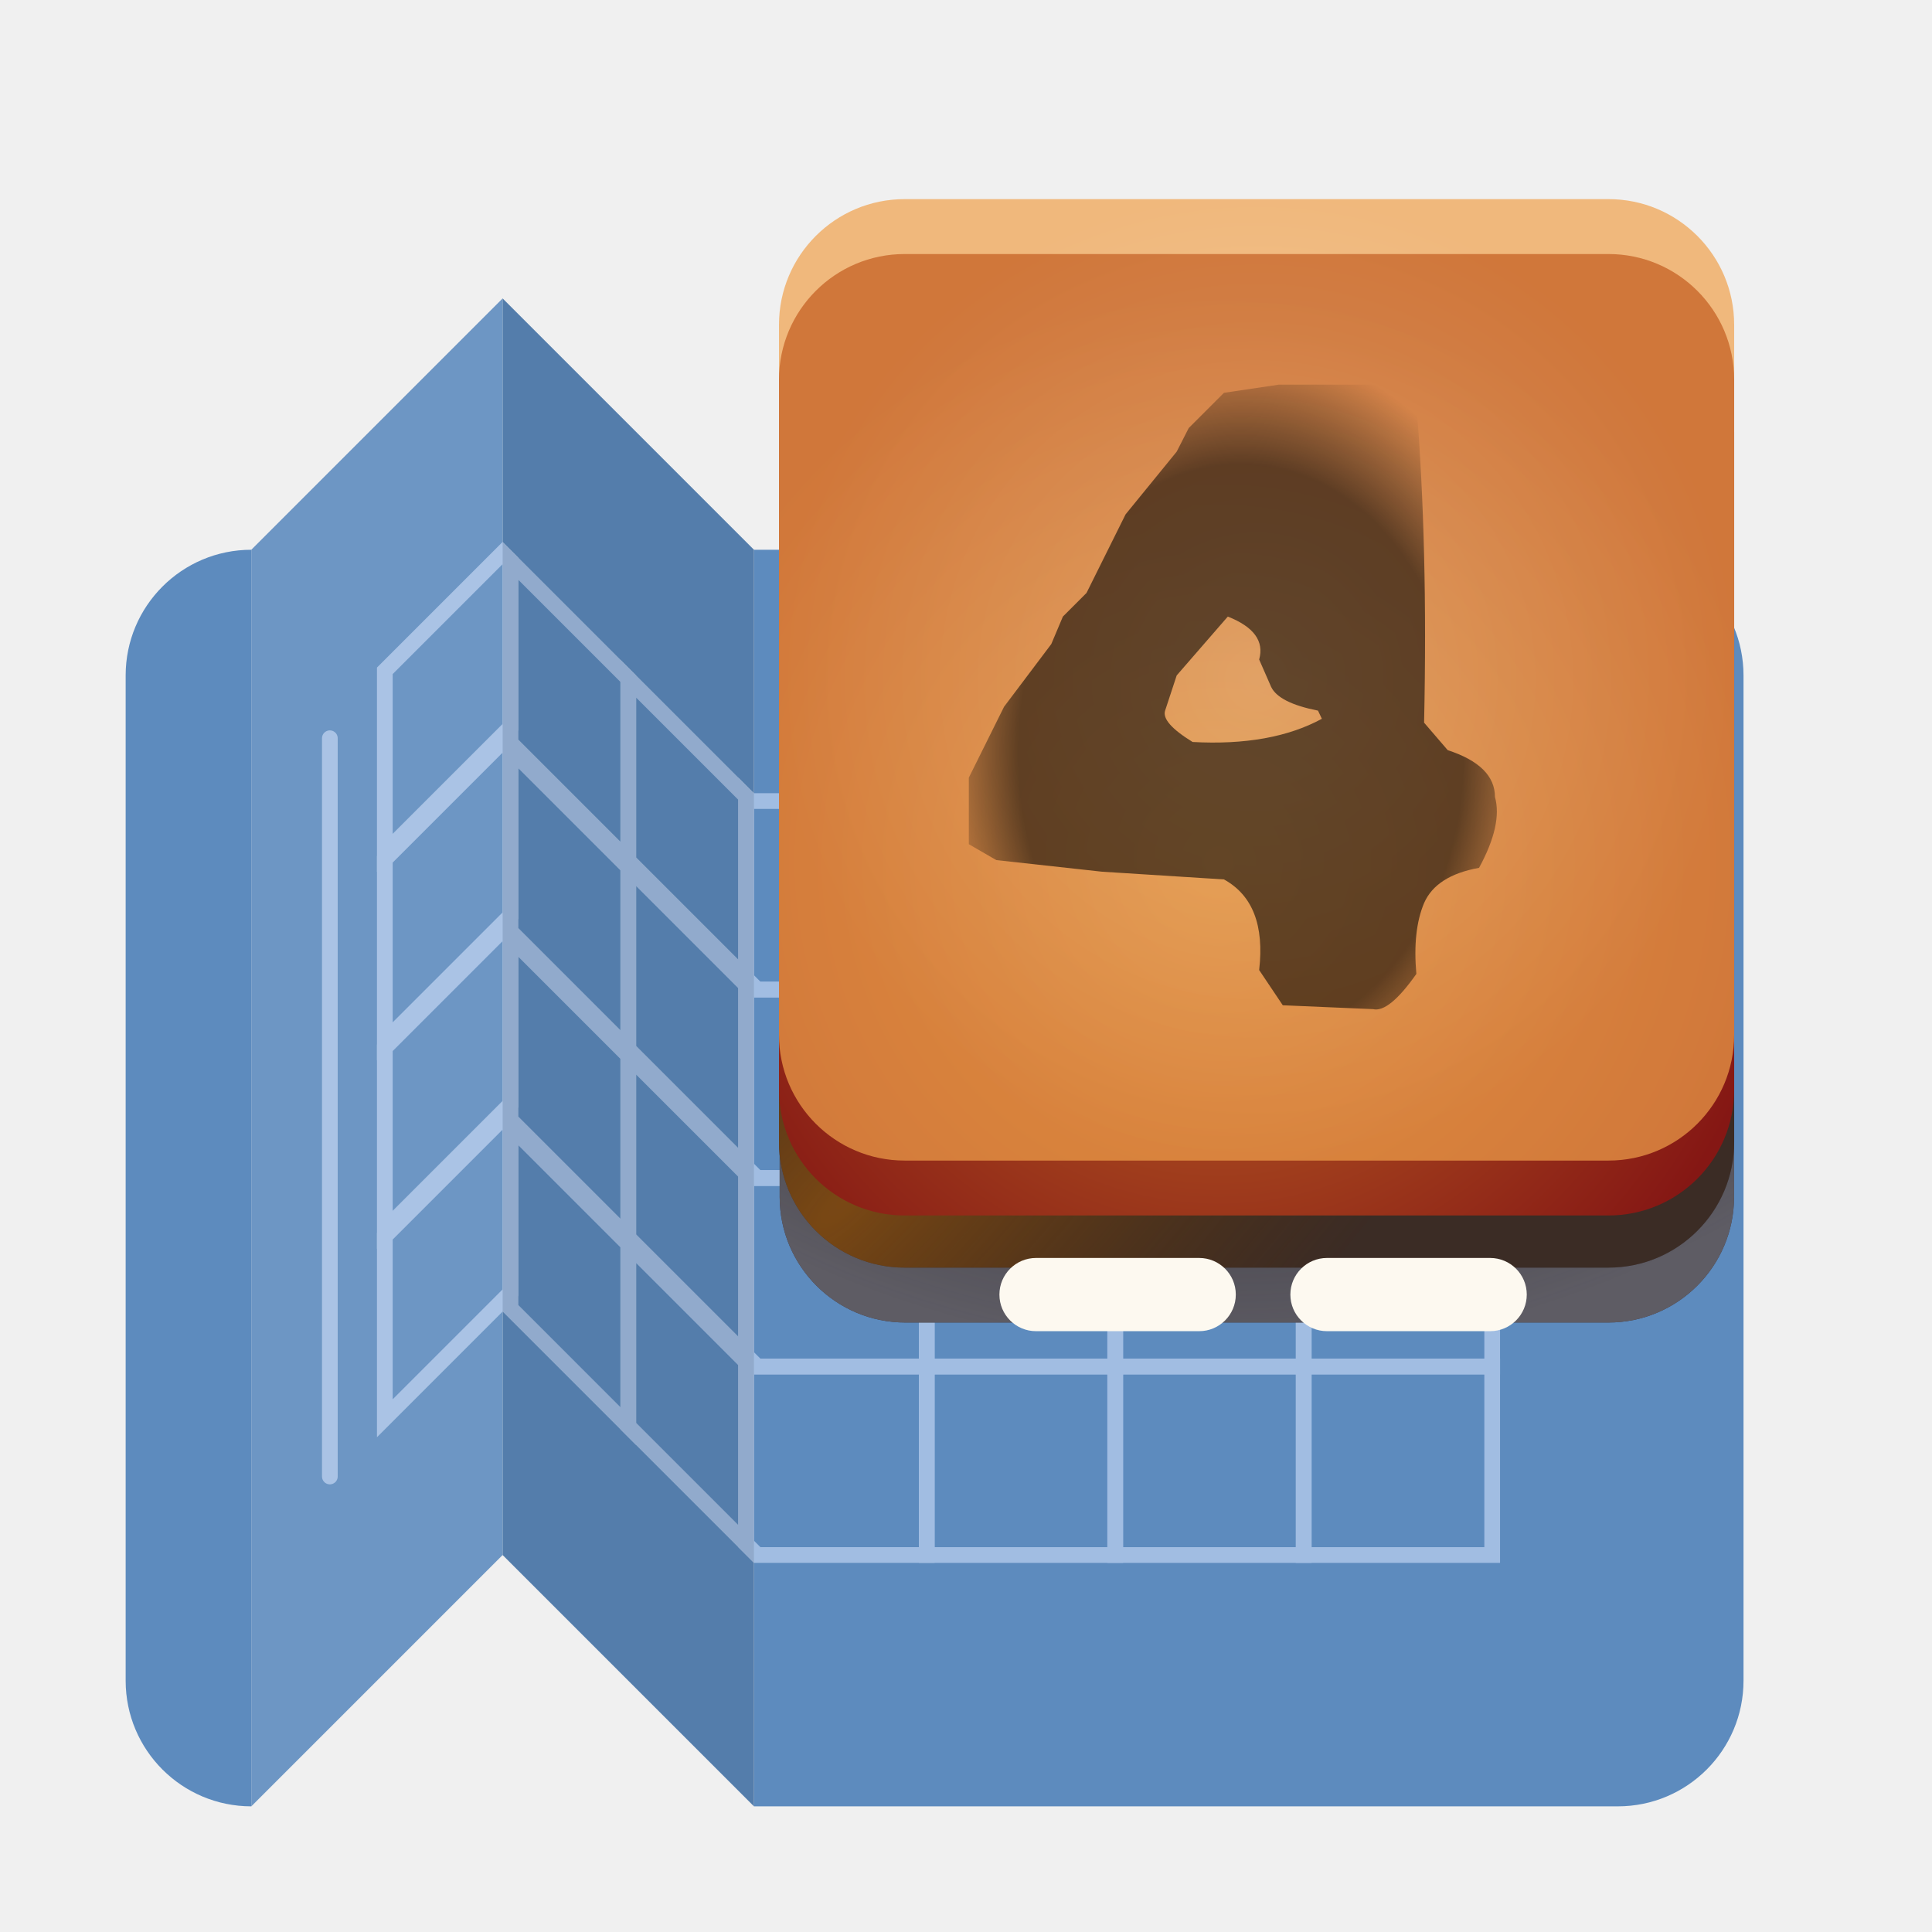
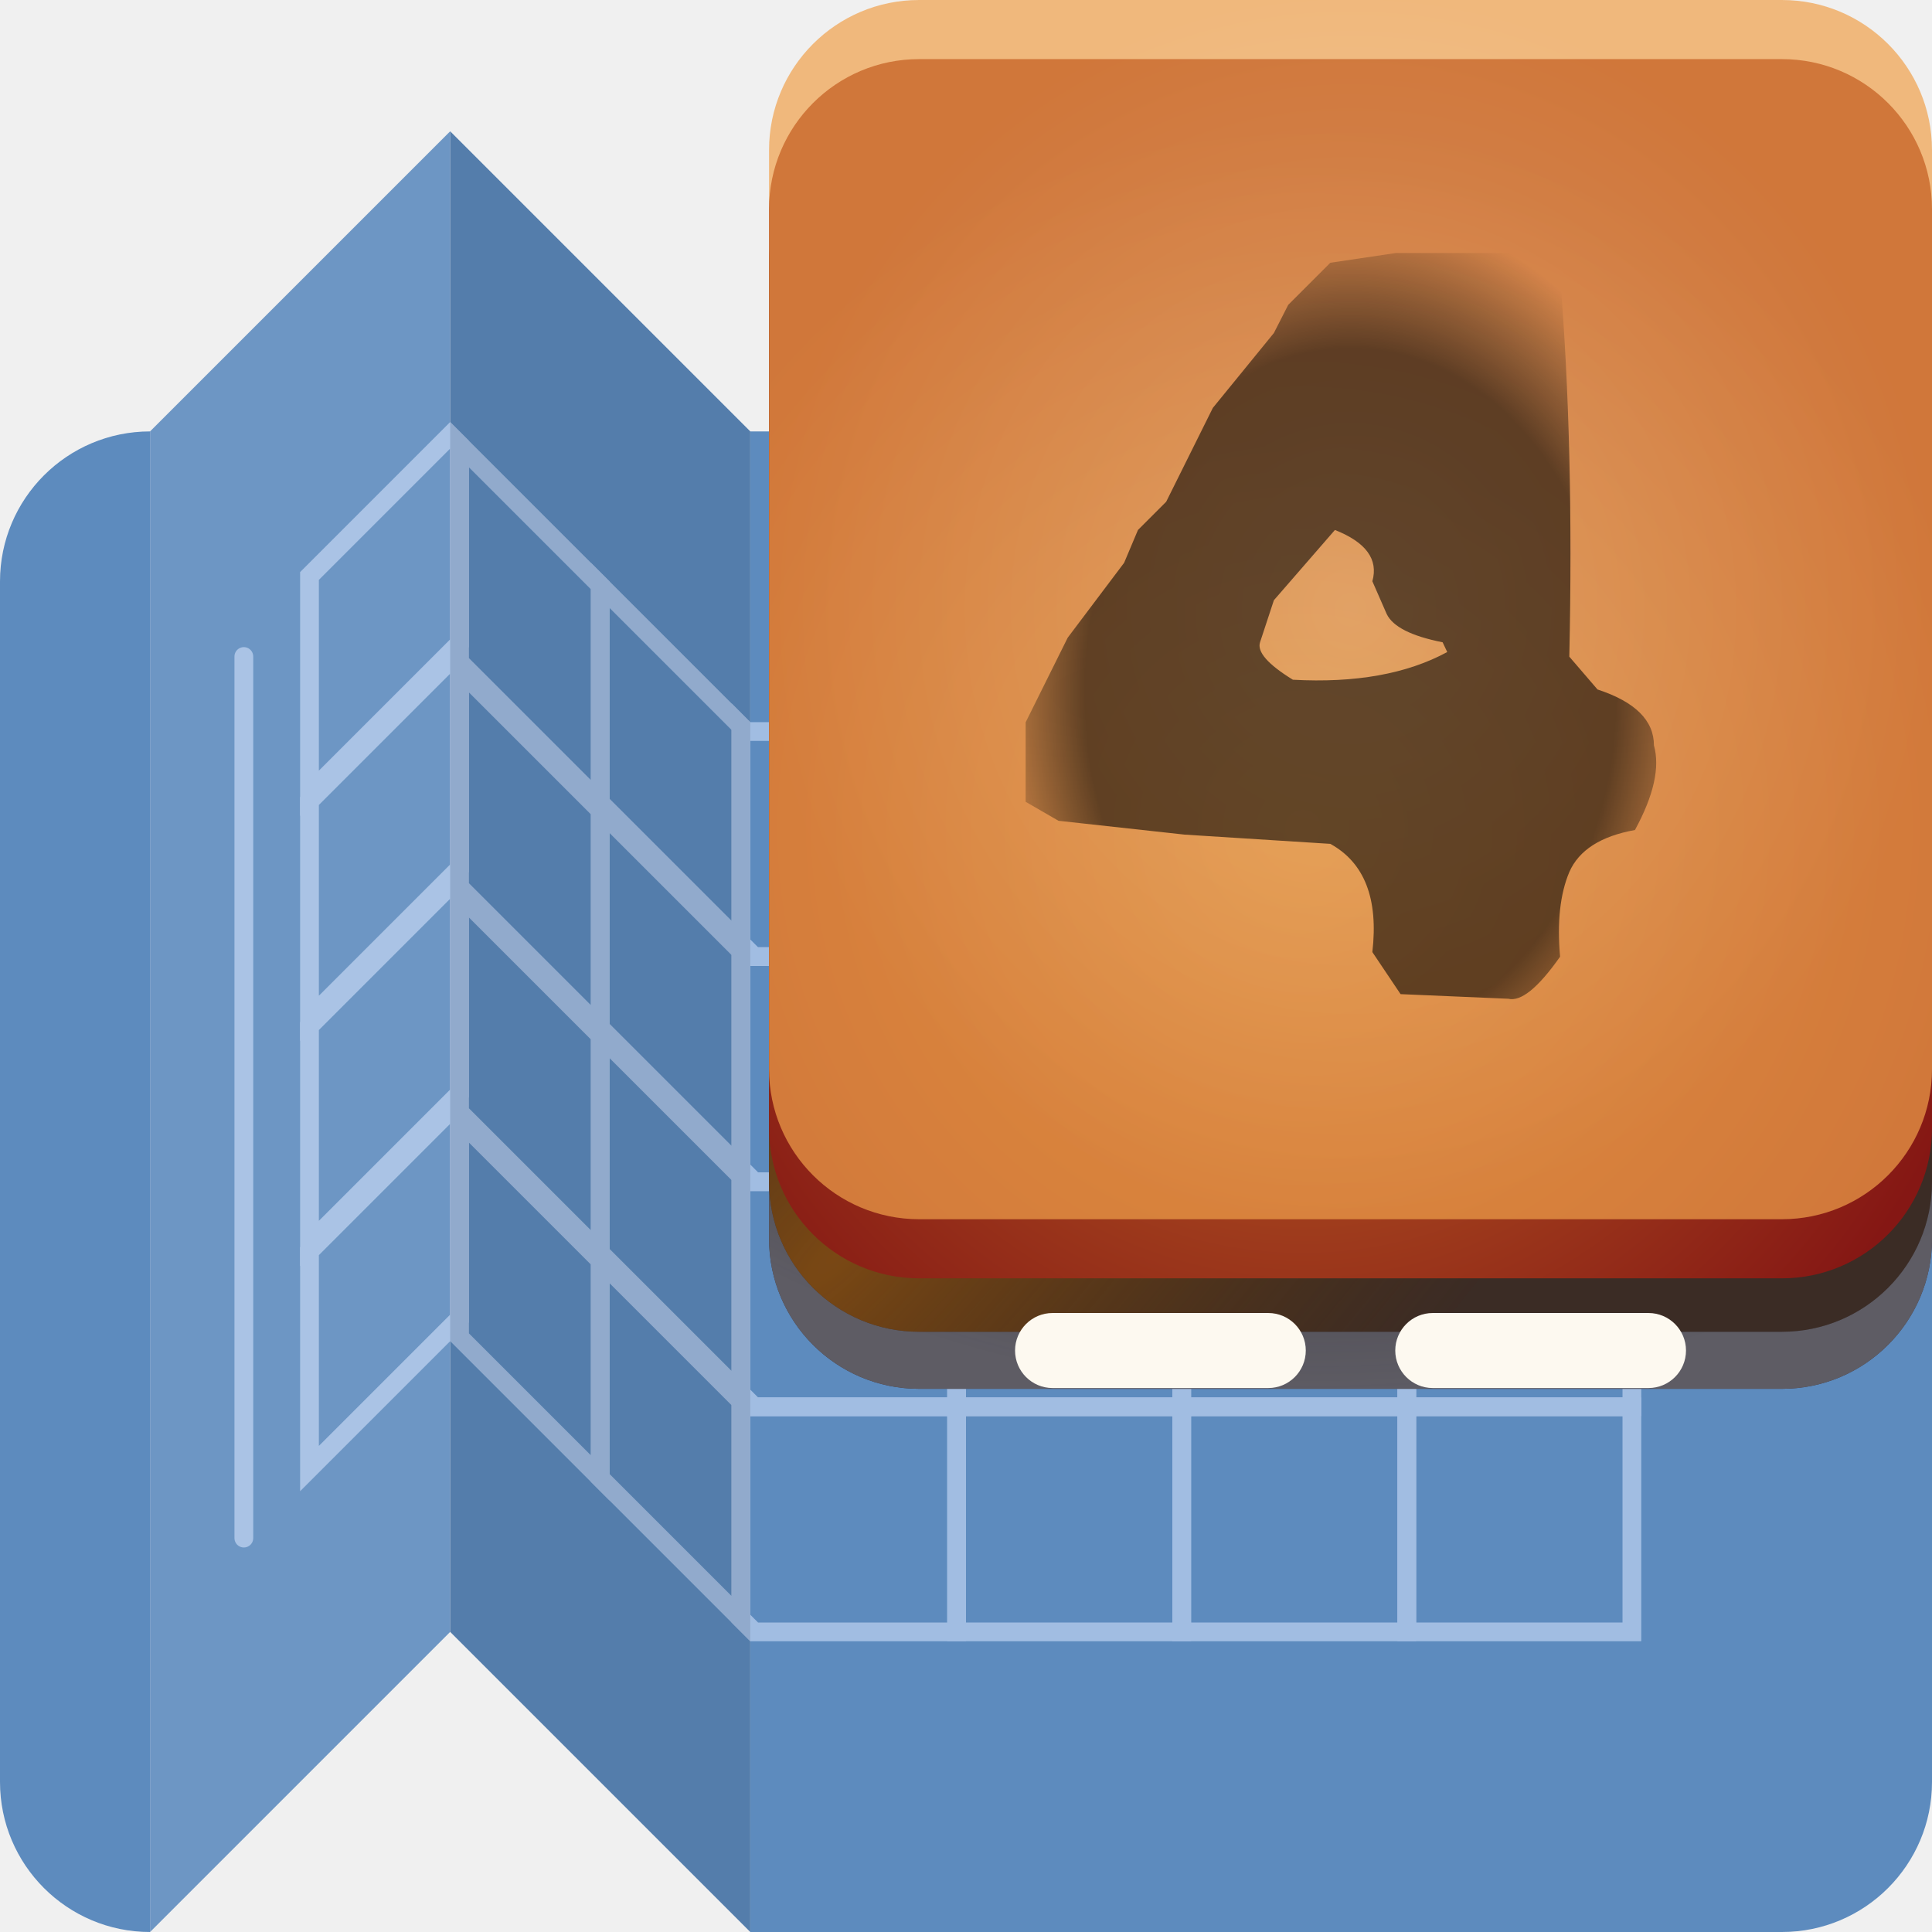
- <svg xmlns="http://www.w3.org/2000/svg" width="123" height="123" viewBox="0 0 123 123" fill="none">
-   <path d="M48 35H103C107.418 35 111 38.582 111 43V107C111 111.418 107.418 115 103 115H48V35Z" fill="#5D8BBE" />
-   <path d="M32 19L48 35V115L32 99V19Z" fill="#5D8BBE" />
-   <path d="M32 19L16 35V115L32 99V19Z" fill="#5D8BBE" />
-   <path d="M8 43C8 38.582 11.582 35 16 35V115C11.582 115 8 111.418 8 107V43Z" fill="#5D8BBE" />
-   <rect x="83" y="87" width="12" height="12" stroke="#A1BDE2" />
-   <rect x="83" y="75" width="12" height="12" stroke="#A1BDE2" />
-   <rect x="83" y="63" width="12" height="12" stroke="#A1BDE2" />
-   <rect x="83" y="51" width="12" height="12" stroke="#A1BDE2" />
-   <rect x="71" y="87" width="12" height="12" stroke="#A1BDE2" />
-   <rect x="71" y="75" width="12" height="12" stroke="#A1BDE2" />
-   <rect x="71" y="63" width="12" height="12" stroke="#A1BDE2" />
-   <rect x="71" y="51" width="12" height="12" stroke="#A1BDE2" />
-   <rect x="59" y="87" width="12" height="12" stroke="#A1BDE2" />
-   <rect x="59" y="75" width="12" height="12" stroke="#A1BDE2" />
-   <rect x="59" y="63" width="12" height="12" stroke="#A1BDE2" />
-   <rect x="59" y="51" width="12" height="12" stroke="#A1BDE2" />
-   <path d="M47.646 86.854L47.793 87H48H59V99H48.207L47.5 98.293V86.707L47.646 86.854Z" stroke="#A1BDE2" />
-   <path d="M40 90.793V79.207L47.5 86.707V98.293L40 90.793Z" stroke="#A1BDE2" />
-   <path d="M32.5 83.293V71.707L40 79.207V90.793L32.5 83.293Z" stroke="#A1BDE2" />
-   <path d="M24.5 78.707L32 71.207L32.5 71.707V82.293L24.5 90.293V78.707Z" stroke="#A1BDE2" />
-   <path d="M47.646 74.854L47.793 75H48H59V87H48.207L47.5 86.293V74.707L47.646 74.854Z" stroke="#A1BDE2" />
-   <path d="M40 78.793V67.207L47.5 74.707V86.293L40 78.793Z" stroke="#A1BDE2" />
-   <path d="M32.5 71.293V59.707L40 67.207V78.793L32.5 71.293Z" stroke="#A1BDE2" />
-   <path d="M24.5 66.707L32 59.207L32.5 59.707V70.293L24.5 78.293V66.707Z" stroke="#A1BDE2" />
-   <path d="M47.646 62.854L47.793 63H48H59V75H48.207L47.5 74.293V62.707L47.646 62.854Z" stroke="#A1BDE2" />
-   <path d="M40 66.793V55.207L47.5 62.707V74.293L40 66.793Z" stroke="#A1BDE2" />
-   <path d="M32.5 59.293V47.707L40 55.207V66.793L32.5 59.293Z" stroke="#A1BDE2" />
-   <path d="M24.5 54.707L32 47.207L32.5 47.707V58.293L24.5 66.293V54.707Z" stroke="#A1BDE2" />
-   <path d="M47.646 50.854L47.793 51H48H59V63H48.207L47.5 62.293V50.707L47.646 50.854Z" stroke="#A1BDE2" />
-   <path d="M40 54.793V43.207L47.5 50.707V62.293L40 54.793Z" stroke="#A1BDE2" />
-   <path d="M32.5 47.293V35.707L40 43.207V54.793L32.5 47.293Z" stroke="#A1BDE2" />
-   <path d="M24.5 42.707L32 35.207L32.5 35.707V46.293L24.5 54.293V42.707Z" stroke="#A1BDE2" />
-   <path d="M21 94L21 47" stroke="#A1BDE2" stroke-linecap="round" />
-   <path d="M32 19L48 35V115L32 99V19Z" fill="black" fill-opacity="0.1" />
-   <path d="M32 19L16 35V115L32 99V19Z" fill="white" fill-opacity="0.1" />
-   <rect x="49.637" y="22.988" width="60.762" height="61.21" rx="8" fill="#3D3846" />
-   <rect x="49.637" y="22.988" width="60.762" height="61.21" rx="8" fill="url(#paint0_radial_414_696)" />
-   <rect x="49.594" y="19.493" width="60.811" height="61.21" rx="8" fill="#3D3846" />
-   <rect x="49.594" y="19.493" width="60.811" height="61.21" rx="8" fill="url(#paint1_radial_414_696)" />
-   <rect x="49.594" y="16.173" width="60.811" height="61.21" rx="8" fill="url(#paint2_radial_414_696)" />
-   <rect x="49.594" y="12.677" width="60.811" height="61.21" rx="8" fill="url(#paint3_radial_414_696)" fill-opacity="0.7" />
-   <rect x="63.627" y="80.088" width="15.05" height="4.661" rx="2.331" fill="#FDF9F0" />
-   <rect x="82.151" y="80.088" width="15.05" height="4.661" rx="2.331" fill="#FDF9F0" />
-   <path d="M74.176 45.242C74.012 45.753 74.595 46.418 75.926 47.238C79.262 47.421 82.005 46.928 84.156 45.762L83.91 45.242C82.251 44.914 81.258 44.413 80.93 43.738L80.164 41.988C80.492 40.822 79.827 39.91 78.168 39.254L74.914 43L74.176 45.242ZM81.422 24.488H87.93L90.172 25.746C90.664 31.744 90.828 38.497 90.664 46.008L92.168 47.758C94.173 48.414 95.176 49.408 95.176 50.738C95.504 51.905 95.167 53.409 94.164 55.25C92.341 55.578 91.174 56.325 90.664 57.492C90.172 58.659 90.008 60.163 90.172 62.004C89.005 63.663 88.085 64.41 87.41 64.246L81.668 64L80.164 61.758C80.492 58.914 79.745 56.991 77.922 55.988L70.156 55.496L63.43 54.758L61.68 53.746V49.508L63.922 44.996L66.93 41.004L67.668 39.254L69.172 37.75L71.66 32.746L74.914 28.754L75.68 27.25L77.922 25.008L81.422 24.488Z" fill="url(#paint4_radial_414_696)" fill-opacity="0.57" />
+ <svg xmlns="http://www.w3.org/2000/svg" width="103" height="103" viewBox="0 0 103 103" fill="none">
+   <path d="M40 23H95C99.418 23 103 26.582 103 31V95C103 99.418 99.418 103 95 103H40V23Z" fill="#5D8BBE" />
+   <path d="M24 7L40 23V103L24 87V7Z" fill="#5D8BBE" />
+   <path d="M24 7L8 23V103L24 87V7Z" fill="#5D8BBE" />
+   <path d="M0 31C0 26.582 3.582 23 8 23V23V103V103C3.582 103 0 99.418 0 95V31Z" fill="#5D8BBE" />
+   <rect x="75" y="75" width="12" height="12" stroke="#A1BDE2" />
+   <rect x="75" y="63" width="12" height="12" stroke="#A1BDE2" />
+   <rect x="75" y="51" width="12" height="12" stroke="#A1BDE2" />
+   <rect x="75" y="39" width="12" height="12" stroke="#A1BDE2" />
+   <rect x="63" y="75" width="12" height="12" stroke="#A1BDE2" />
+   <rect x="63" y="63" width="12" height="12" stroke="#A1BDE2" />
+   <rect x="63" y="51" width="12" height="12" stroke="#A1BDE2" />
+   <rect x="63" y="39" width="12" height="12" stroke="#A1BDE2" />
+   <rect x="51" y="75" width="12" height="12" stroke="#A1BDE2" />
+   <rect x="51" y="63" width="12" height="12" stroke="#A1BDE2" />
+   <rect x="51" y="51" width="12" height="12" stroke="#A1BDE2" />
+   <rect x="51" y="39" width="12" height="12" stroke="#A1BDE2" />
+   <path d="M39.646 74.854L39.793 75H40H51V87H40.207L39.5 86.293V74.707L39.646 74.854Z" stroke="#A1BDE2" />
+   <path d="M32 78.793V67.207L39.5 74.707V86.293L32 78.793Z" stroke="#A1BDE2" />
+   <path d="M24.5 71.293V59.707L32 67.207V78.793L24.5 71.293Z" stroke="#A1BDE2" />
+   <path d="M24 59.207L24.5 59.707V70.293L16.5 78.293V66.707L24 59.207Z" stroke="#A1BDE2" />
+   <path d="M39.646 62.854L39.793 63H40H51V75H40.207L39.5 74.293V62.707L39.646 62.854Z" stroke="#A1BDE2" />
+   <path d="M32 66.793V55.207L39.5 62.707V74.293L32 66.793Z" stroke="#A1BDE2" />
+   <path d="M24.5 59.293V47.707L32 55.207V66.793L24.5 59.293Z" stroke="#A1BDE2" />
+   <path d="M24 47.207L24.5 47.707V58.293L16.5 66.293V54.707L24 47.207Z" stroke="#A1BDE2" />
+   <path d="M39.646 50.854L39.793 51H40H51V63H40.207L39.5 62.293V50.707L39.646 50.854Z" stroke="#A1BDE2" />
+   <path d="M32 54.793V43.207L39.5 50.707V62.293L32 54.793Z" stroke="#A1BDE2" />
+   <path d="M24.5 47.293V35.707L32 43.207V54.793L24.5 47.293Z" stroke="#A1BDE2" />
+   <path d="M24 35.207L24.5 35.707V46.293L16.5 54.293V42.707L24 35.207Z" stroke="#A1BDE2" />
+   <path d="M39.646 38.854L39.793 39H40H51V51H40.207L39.5 50.293V38.707L39.646 38.854Z" stroke="#A1BDE2" />
+   <path d="M32 42.793V31.207L39.5 38.707V50.293L32 42.793Z" stroke="#A1BDE2" />
+   <path d="M24.5 35.293V23.707L32 31.207V42.793L24.5 35.293Z" stroke="#A1BDE2" />
+   <path d="M24 23.207L24.5 23.707V34.293L16.5 42.293V30.707L24 23.207Z" stroke="#A1BDE2" />
+   <path d="M13 82L13 35" stroke="#A1BDE2" stroke-linecap="round" />
+   <path d="M24 7L40 23V103L24 87V7Z" fill="black" fill-opacity="0.1" />
+   <path d="M24 7L8 23V103L24 87V7Z" fill="white" fill-opacity="0.1" />
+   <rect x="41" y="9" width="62" height="65.042" rx="8" fill="#3D3846" />
+   <rect x="41" y="9" width="62" height="65.042" rx="8" fill="url(#paint0_radial_514_744)" />
+   <rect x="41" y="6" width="62" height="65" rx="8" fill="#3D3846" />
+   <rect x="41" y="6" width="62" height="65" rx="8" fill="url(#paint1_radial_514_744)" />
+   <rect x="41" y="3.151" width="62" height="65" rx="8" fill="url(#paint2_radial_514_744)" />
+   <rect x="41" width="62" height="65" rx="8" fill="url(#paint3_radial_514_744)" fill-opacity="0.7" />
+   <rect x="54.115" y="70" width="15.5" height="4" rx="2" fill="#FDF9F0" />
+   <rect x="74.385" y="70" width="15.5" height="4" rx="2" fill="#FDF9F0" />
+   <path d="M67.176 34.242C67.012 34.753 67.595 35.418 68.926 36.238C72.262 36.421 75.005 35.928 77.156 34.762L76.91 34.242C75.251 33.914 74.258 33.413 73.93 32.738L73.164 30.988C73.492 29.822 72.827 28.91 71.168 28.254L67.914 32L67.176 34.242ZM74.422 13.488H80.93L83.172 14.746C83.664 20.744 83.828 27.497 83.664 35.008L85.168 36.758C87.173 37.414 88.176 38.408 88.176 39.738C88.504 40.905 88.167 42.409 87.164 44.25C85.341 44.578 84.174 45.325 83.664 46.492C83.172 47.659 83.008 49.163 83.172 51.004C82.005 52.663 81.085 53.41 80.41 53.246L74.668 53L73.164 50.758C73.492 47.914 72.745 45.991 70.922 44.988L63.156 44.496L56.43 43.758L54.68 42.746V38.508L56.922 33.996L59.93 30.004L60.668 28.254L62.172 26.75L64.66 21.746L67.914 17.754L68.68 16.25L70.922 14.008L74.422 13.488Z" fill="url(#paint4_radial_514_744)" fill-opacity="0.57" />
  <defs>
-     <radialGradient id="paint0_radial_414_696" cx="0" cy="0" r="1" gradientUnits="userSpaceOnUse" gradientTransform="translate(78.3097 21.2695) rotate(45.1871) scale(65.0447 64.9903)">
+     <radialGradient id="paint0_radial_514_744" cx="0" cy="0" r="1" gradientUnits="userSpaceOnUse" gradientTransform="translate(70.2573 7.17331) rotate(46.3485) scale(67.7669 67.6366)">
      <stop stop-opacity="0" />
      <stop offset="1" stop-color="#5E5C64" />
    </radialGradient>
-     <radialGradient id="paint1_radial_414_696" cx="0" cy="0" r="1" gradientUnits="userSpaceOnUse" gradientTransform="translate(53.8039 76.2309) rotate(-45.1871) scale(80.1444 25.9821)">
+     <radialGradient id="paint1_radial_514_744" cx="0" cy="0" r="1" gradientUnits="userSpaceOnUse" gradientTransform="translate(45.2917 66.2518) rotate(-46.3532) scale(83.4376 27.0201)">
      <stop stop-color="#7A4814" />
      <stop offset="1" stop-color="#391F04" stop-opacity="0.5" />
    </radialGradient>
-     <radialGradient id="paint2_radial_414_696" cx="0" cy="0" r="1" gradientUnits="userSpaceOnUse" gradientTransform="translate(77.5445 54.7828) rotate(141.259) scale(36.2093 36.2613)">
+     <radialGradient id="paint2_radial_514_744" cx="0" cy="0" r="1" gradientUnits="userSpaceOnUse" gradientTransform="translate(69.4964 44.1519) rotate(140.115) scale(37.5255 37.8825)">
      <stop stop-color="#C06B27" />
      <stop offset="1" stop-color="#851714" />
    </radialGradient>
-     <radialGradient id="paint3_radial_414_696" cx="0" cy="0" r="1" gradientUnits="userSpaceOnUse" gradientTransform="translate(80 43.2817) rotate(90) scale(30.6048 30.4056)">
+     <radialGradient id="paint3_radial_514_744" cx="0" cy="0" r="1" gradientUnits="userSpaceOnUse" gradientTransform="translate(72 32.5) rotate(90) scale(32.5 31)">
      <stop stop-color="#F7C482" />
      <stop offset="1" stop-color="#F0A04B" />
    </radialGradient>
-     <radialGradient id="paint4_radial_414_696" cx="0" cy="0" r="1" gradientUnits="userSpaceOnUse" gradientTransform="translate(79 48) rotate(90) scale(26 20)">
+     <radialGradient id="paint4_radial_514_744" cx="0" cy="0" r="1" gradientUnits="userSpaceOnUse" gradientTransform="translate(72 37) rotate(90) scale(26 20)">
      <stop offset="0.707" />
      <stop offset="1" stop-opacity="0" />
    </radialGradient>
  </defs>
</svg>
